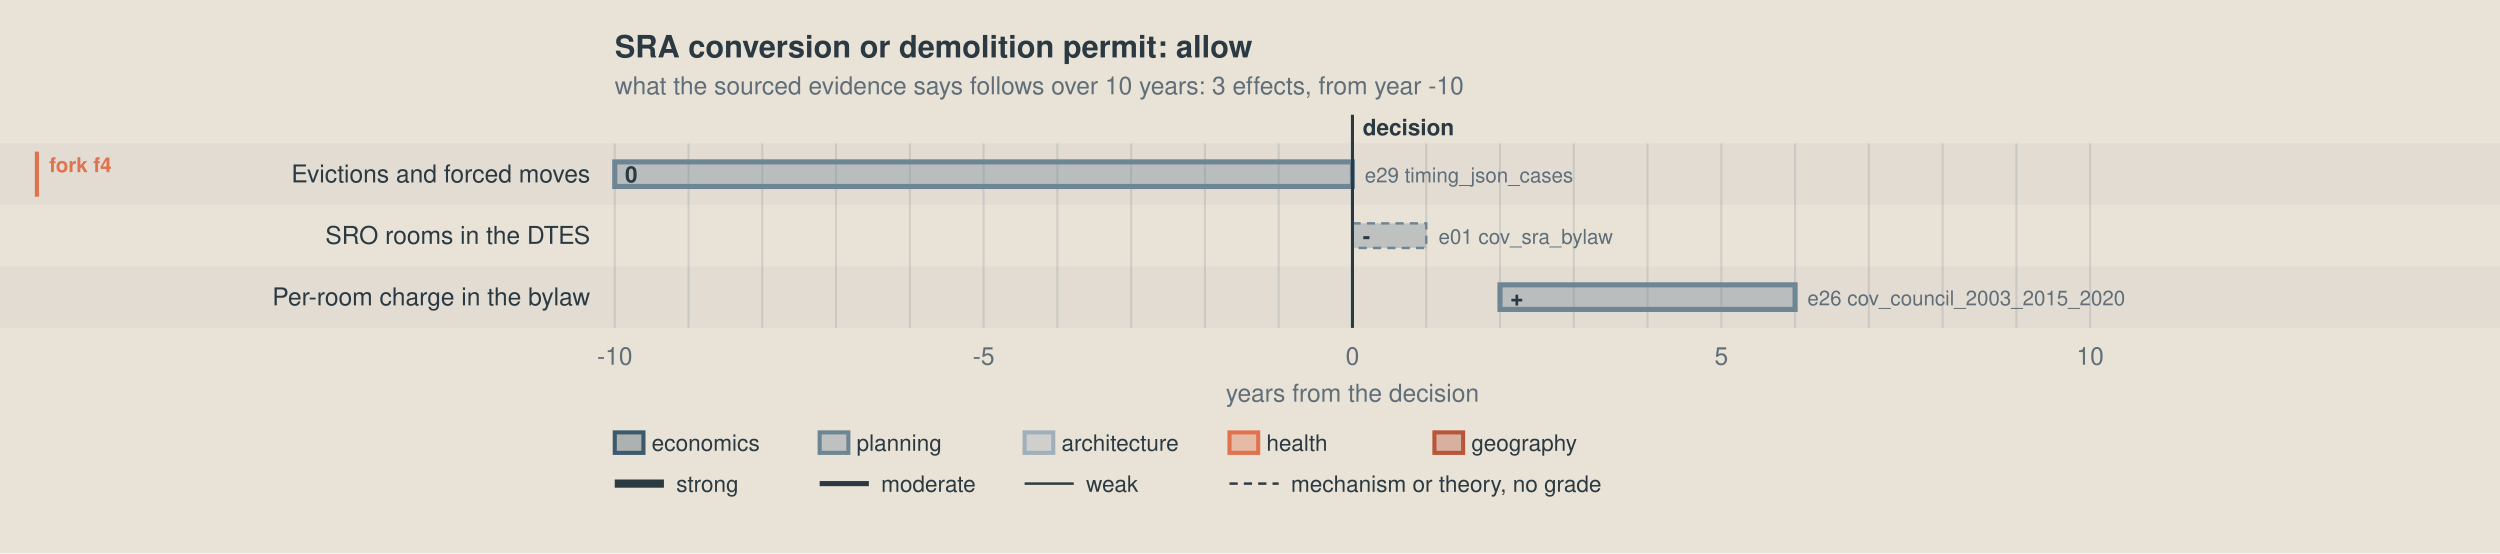
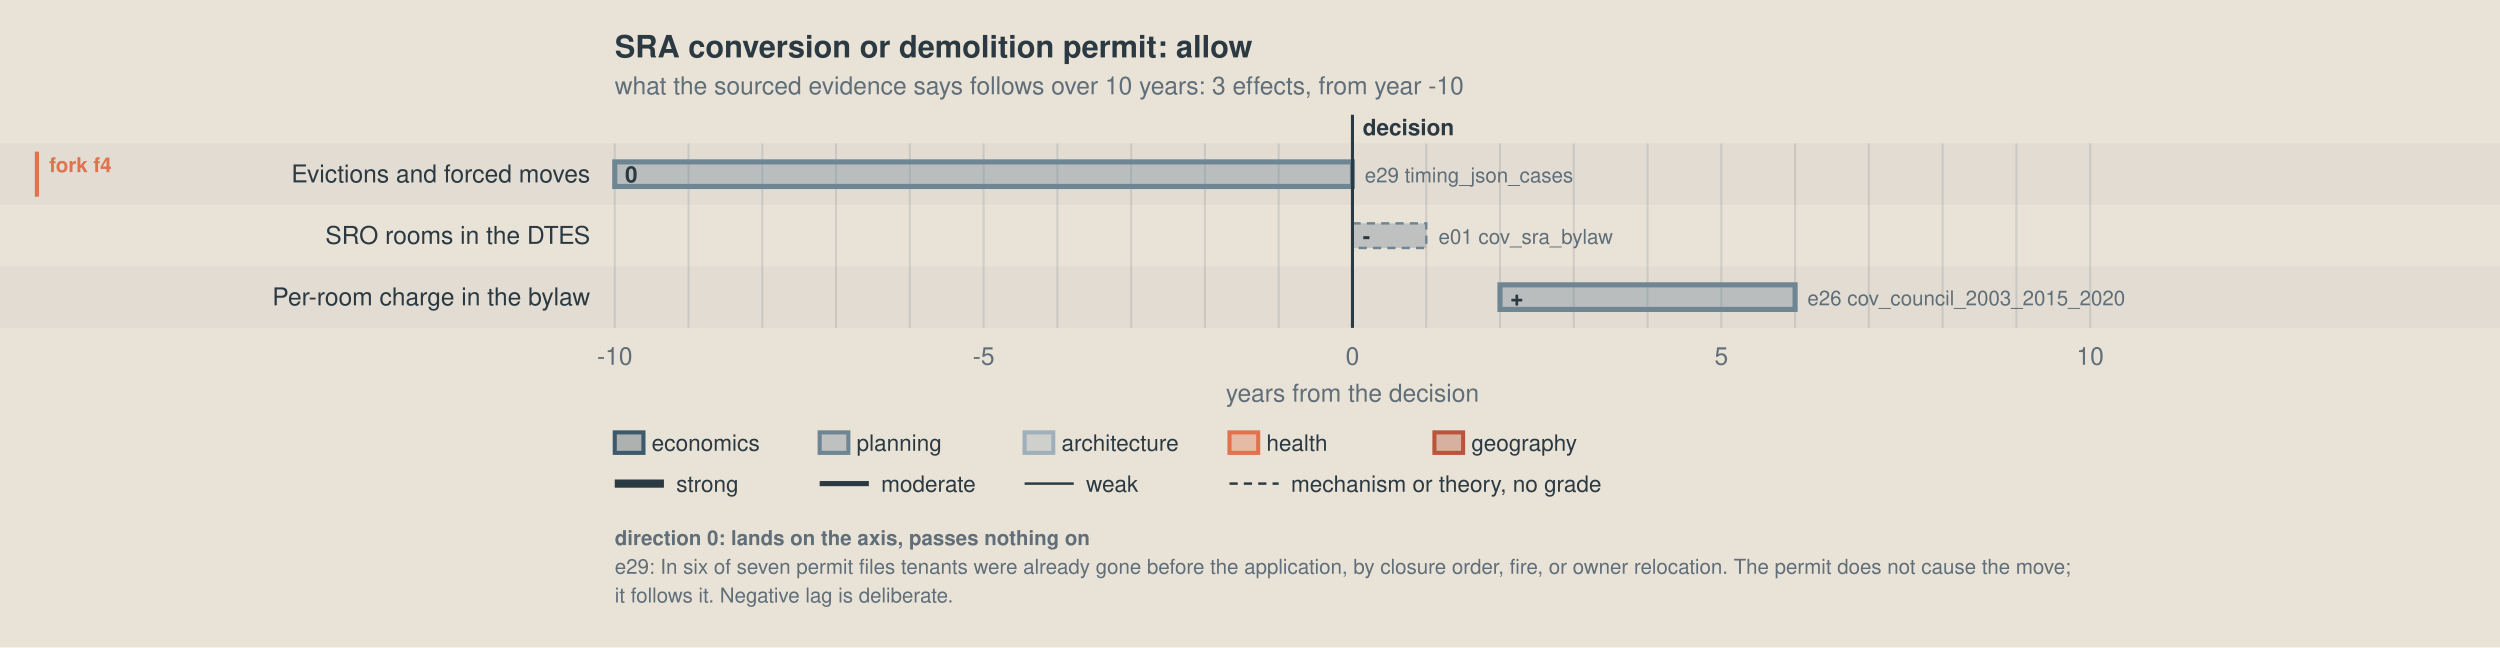
- <svg xmlns="http://www.w3.org/2000/svg" width="1220" height="270" viewBox="0 0 1220 270" font-family="Helvetica, Arial, sans-serif" font-size="12" fill="#2B3A42">
+ <svg xmlns="http://www.w3.org/2000/svg" width="1220" height="316" viewBox="0 0 1220 316" font-family="Helvetica, Arial, sans-serif" font-size="12" fill="#2B3A42">
  <defs>
    <pattern id="hatch" width="6" height="6" patternUnits="userSpaceOnUse" patternTransform="rotate(45)">
      <line x1="0" y1="0" x2="0" y2="6" stroke="#C9A66B" stroke-opacity="0.6" stroke-width="1" />
    </pattern>
  </defs>
-   <rect width="1220" height="270" fill="#E9E2D6" />
+   <rect width="1220" height="316" fill="#E9E2D6" />
  <text x="300" y="28" font-size="15" font-weight="bold">SRA conversion or demolition permit: allow</text>
  <text x="300" y="46" fill="#5F6E78">what the sourced evidence says follows over 10 years: 3 effects, from year -10</text>
  <line x1="300" y1="70" x2="300" y2="160" stroke="#3D5A6C" stroke-opacity="0.15" stroke-width="1" />
  <text x="300" y="178" text-anchor="middle" fill="#5F6E78">-10</text>
  <line x1="336" y1="70" x2="336" y2="160" stroke="#3D5A6C" stroke-opacity="0.15" stroke-width="1" />
  <line x1="372" y1="70" x2="372" y2="160" stroke="#3D5A6C" stroke-opacity="0.15" stroke-width="1" />
  <line x1="408" y1="70" x2="408" y2="160" stroke="#3D5A6C" stroke-opacity="0.15" stroke-width="1" />
  <line x1="444" y1="70" x2="444" y2="160" stroke="#3D5A6C" stroke-opacity="0.15" stroke-width="1" />
  <line x1="480" y1="70" x2="480" y2="160" stroke="#3D5A6C" stroke-opacity="0.15" stroke-width="1" />
  <text x="480" y="178" text-anchor="middle" fill="#5F6E78">-5</text>
  <line x1="516" y1="70" x2="516" y2="160" stroke="#3D5A6C" stroke-opacity="0.15" stroke-width="1" />
  <line x1="552" y1="70" x2="552" y2="160" stroke="#3D5A6C" stroke-opacity="0.15" stroke-width="1" />
  <line x1="588" y1="70" x2="588" y2="160" stroke="#3D5A6C" stroke-opacity="0.15" stroke-width="1" />
  <line x1="624" y1="70" x2="624" y2="160" stroke="#3D5A6C" stroke-opacity="0.15" stroke-width="1" />
  <line x1="660" y1="70" x2="660" y2="160" stroke="#3D5A6C" stroke-opacity="0.15" stroke-width="1" />
  <text x="660" y="178" text-anchor="middle" fill="#5F6E78">0</text>
  <line x1="696" y1="70" x2="696" y2="160" stroke="#3D5A6C" stroke-opacity="0.15" stroke-width="1" />
  <line x1="732" y1="70" x2="732" y2="160" stroke="#3D5A6C" stroke-opacity="0.15" stroke-width="1" />
  <line x1="768" y1="70" x2="768" y2="160" stroke="#3D5A6C" stroke-opacity="0.15" stroke-width="1" />
  <line x1="804" y1="70" x2="804" y2="160" stroke="#3D5A6C" stroke-opacity="0.15" stroke-width="1" />
  <line x1="840" y1="70" x2="840" y2="160" stroke="#3D5A6C" stroke-opacity="0.15" stroke-width="1" />
  <text x="840" y="178" text-anchor="middle" fill="#5F6E78">5</text>
  <line x1="876" y1="70" x2="876" y2="160" stroke="#3D5A6C" stroke-opacity="0.15" stroke-width="1" />
  <line x1="912" y1="70" x2="912" y2="160" stroke="#3D5A6C" stroke-opacity="0.15" stroke-width="1" />
  <line x1="948" y1="70" x2="948" y2="160" stroke="#3D5A6C" stroke-opacity="0.15" stroke-width="1" />
  <line x1="984" y1="70" x2="984" y2="160" stroke="#3D5A6C" stroke-opacity="0.15" stroke-width="1" />
  <line x1="1020" y1="70" x2="1020" y2="160" stroke="#3D5A6C" stroke-opacity="0.15" stroke-width="1" />
  <text x="1020" y="178" text-anchor="middle" fill="#5F6E78">10</text>
  <text x="660.0" y="196" text-anchor="middle" fill="#5F6E78">years from the decision</text>
  <rect x="0" y="70" width="1220" height="30" fill="#3D5A6C" fill-opacity="0.04" />
  <text x="288" y="89.0" text-anchor="end">Evictions and forced moves</text>
  <line x1="18" y1="74" x2="18" y2="96" stroke="#E0724E" stroke-width="2" />
  <text x="24" y="84" fill="#E0724E" font-size="10" font-weight="bold">fork f4</text>
  <g>
    <rect x="300" y="79.0" width="360" height="12" fill="#6E8594" fill-opacity="0.35" stroke="#6E8594" stroke-width="2.5" />
    <text x="305" y="89.0" text-anchor="start" font-size="11" font-weight="bold" fill="#2B3A42">0</text>
    <text x="666" y="89.0" text-anchor="start" font-size="10" fill="#5F6E78">e29  timing_json_cases</text>
  </g>
  <text x="288" y="119.0" text-anchor="end">SRO rooms in the DTES</text>
  <g>
    <rect x="660" y="109.0" width="36" height="12" fill="#6E8594" fill-opacity="0.35" stroke="#6E8594" stroke-width="1.2" stroke-dasharray="4 3" />
    <text x="665" y="119.0" text-anchor="start" font-size="11" font-weight="bold" fill="#2B3A42">-</text>
    <text x="702" y="119.0" text-anchor="start" font-size="10" fill="#5F6E78">e01  cov_sra_bylaw</text>
  </g>
  <rect x="0" y="130" width="1220" height="30" fill="#3D5A6C" fill-opacity="0.04" />
  <text x="288" y="149.0" text-anchor="end">Per-room charge in the bylaw</text>
  <g>
    <rect x="732" y="139.0" width="144" height="12" fill="#6E8594" fill-opacity="0.35" stroke="#6E8594" stroke-width="2.5" />
    <text x="737" y="149.0" text-anchor="start" font-size="11" font-weight="bold" fill="#2B3A42">+</text>
    <text x="882" y="149.0" text-anchor="start" font-size="10" fill="#5F6E78">e26  cov_council_2003_2015_2020</text>
  </g>
  <line x1="660" y1="56" x2="660" y2="160" stroke="#2B3A42" stroke-width="1.5" />
  <text x="665" y="66" font-size="11" font-weight="bold">decision</text>
  <rect x="300" y="211" width="14" height="10" fill="#3D5A6C" fill-opacity="0.35" stroke="#3D5A6C" stroke-width="2" />
  <text x="318" y="220" font-size="11">economics</text>
  <rect x="400" y="211" width="14" height="10" fill="#6E8594" fill-opacity="0.35" stroke="#6E8594" stroke-width="2" />
  <text x="418" y="220" font-size="11">planning</text>
  <rect x="500" y="211" width="14" height="10" fill="#9FB0BA" fill-opacity="0.35" stroke="#9FB0BA" stroke-width="2" />
  <text x="518" y="220" font-size="11">architecture</text>
  <rect x="600" y="211" width="14" height="10" fill="#E0724E" fill-opacity="0.35" stroke="#E0724E" stroke-width="2" />
  <text x="618" y="220" font-size="11">health</text>
  <rect x="700" y="211" width="14" height="10" fill="#B8553A" fill-opacity="0.35" stroke="#B8553A" stroke-width="2" />
  <text x="718" y="220" font-size="11">geography</text>
  <line x1="300" y1="236" x2="324" y2="236" stroke="#2B3A42" stroke-width="4.0" />
  <text x="330" y="240" font-size="11">strong</text>
  <line x1="400" y1="236" x2="424" y2="236" stroke="#2B3A42" stroke-width="2.5" />
  <text x="430" y="240" font-size="11">moderate</text>
  <line x1="500" y1="236" x2="524" y2="236" stroke="#2B3A42" stroke-width="1.2" />
  <text x="530" y="240" font-size="11">weak</text>
  <line x1="600" y1="236" x2="624" y2="236" stroke="#2B3A42" stroke-width="1.2" stroke-dasharray="4 3" />
  <text x="630" y="240" font-size="11">mechanism or theory, no grade</text>
+   <text x="300" y="266" font-size="10" font-weight="bold" fill="#5F6E78">direction 0: lands on the axis, passes nothing on</text>
+   <text x="300" y="280" font-size="10" fill="#5F6E78">e29: In six of seven permit files tenants were already gone before the application, by closure order, fire, or owner relocation. The permit does not cause the move;</text>
+   <text x="300" y="294" font-size="10" fill="#5F6E78">it follows it. Negative lag is deliberate.</text>
</svg>
